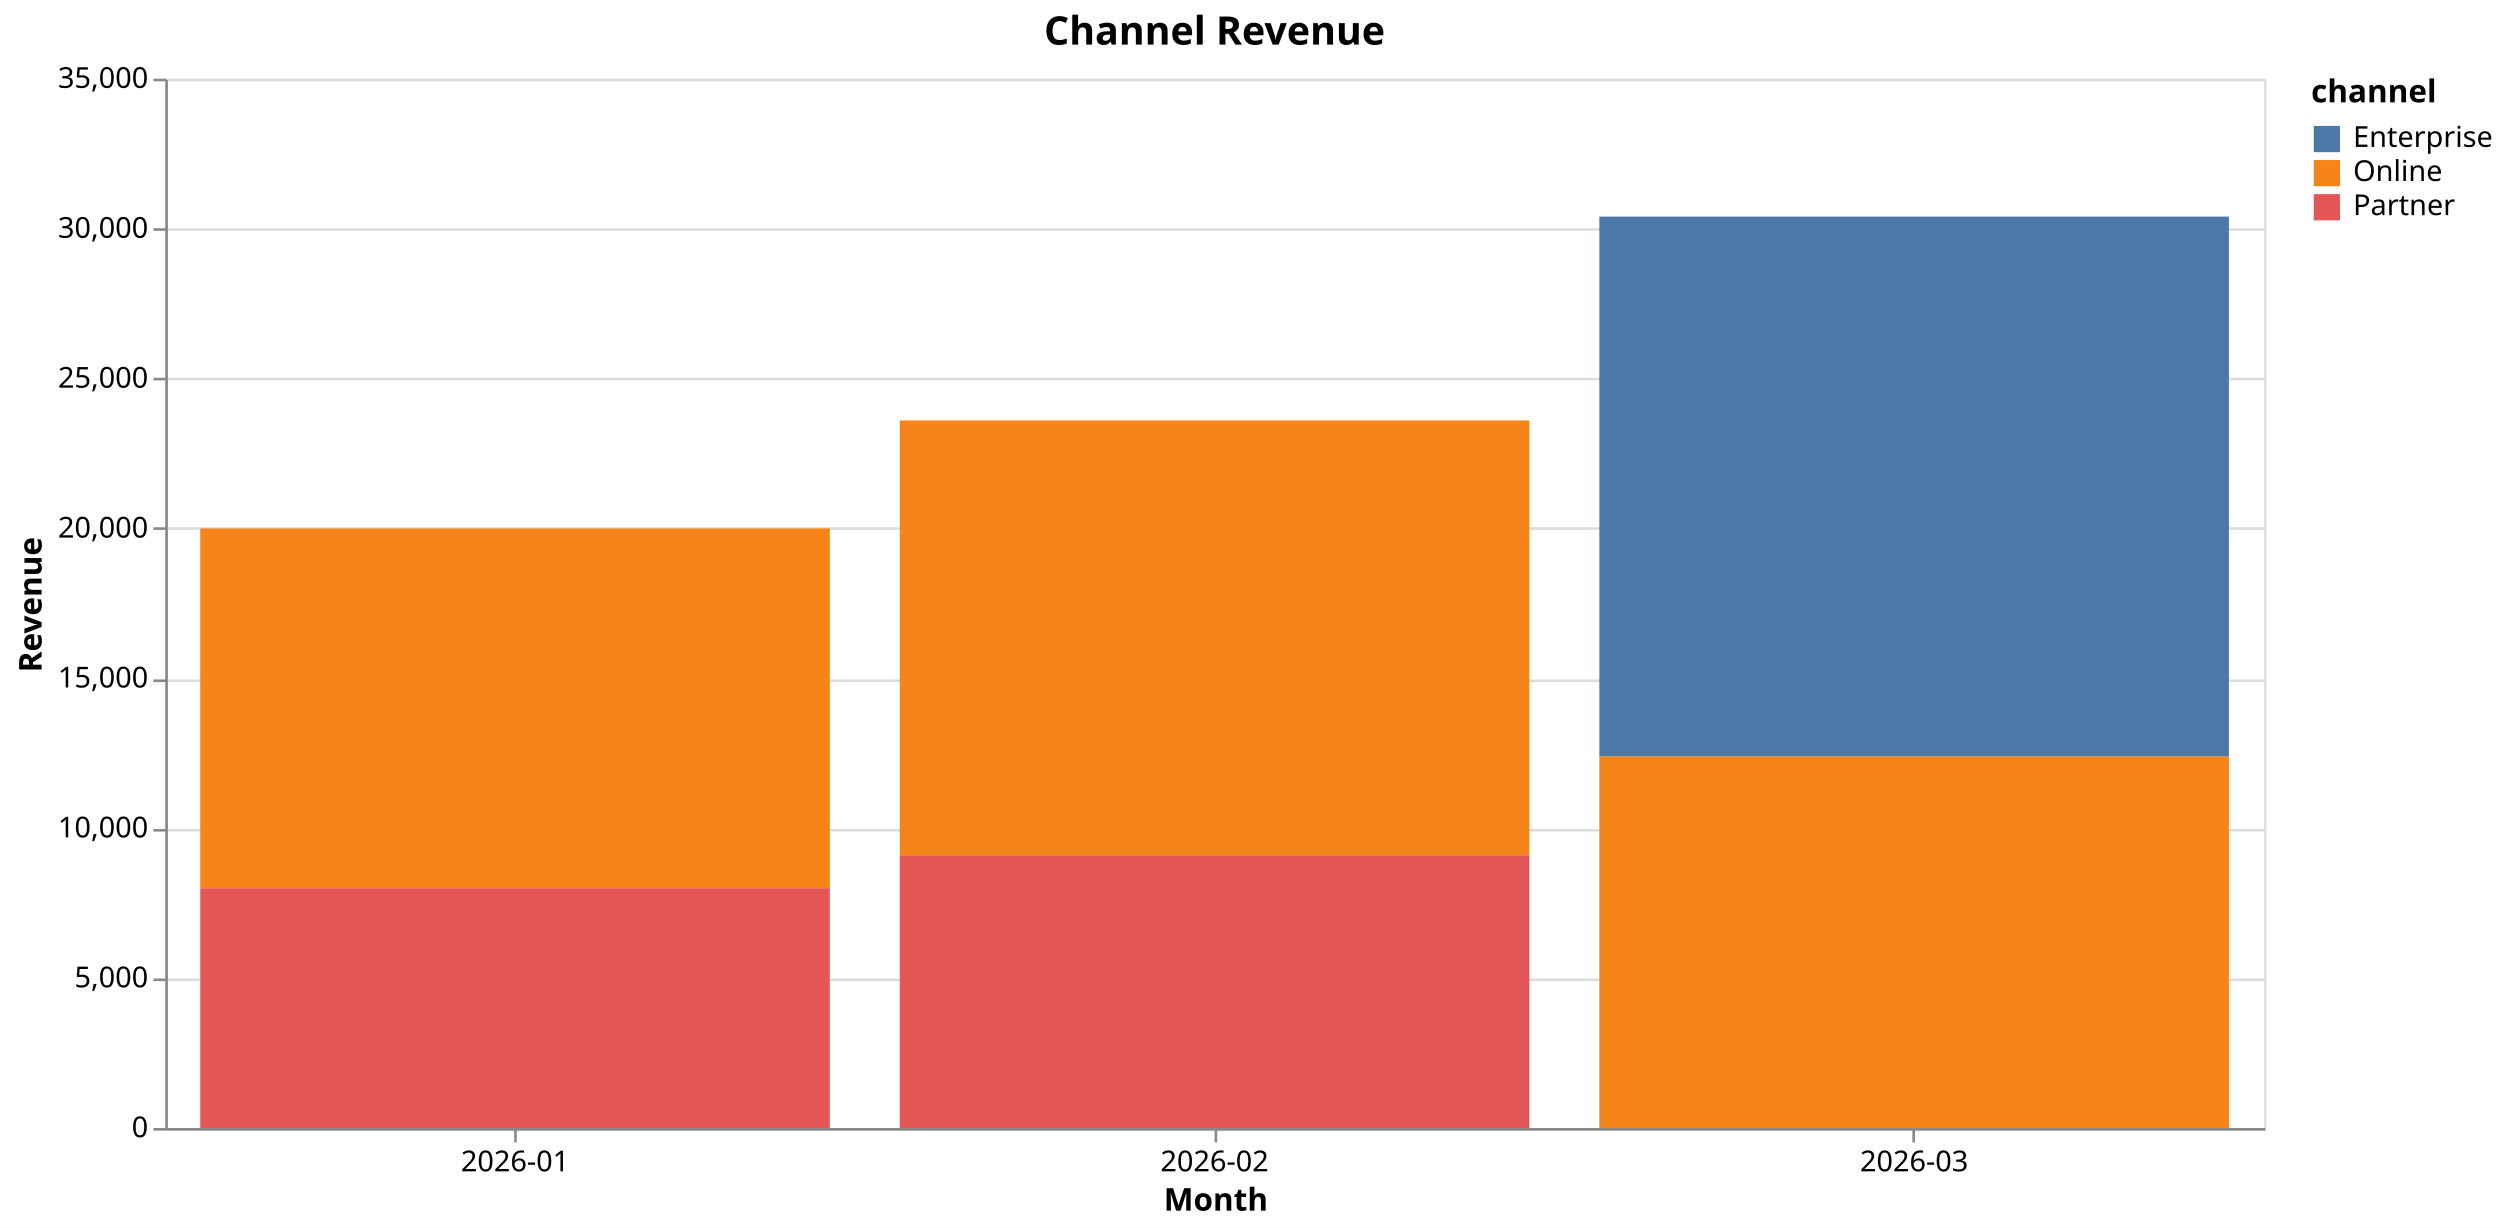
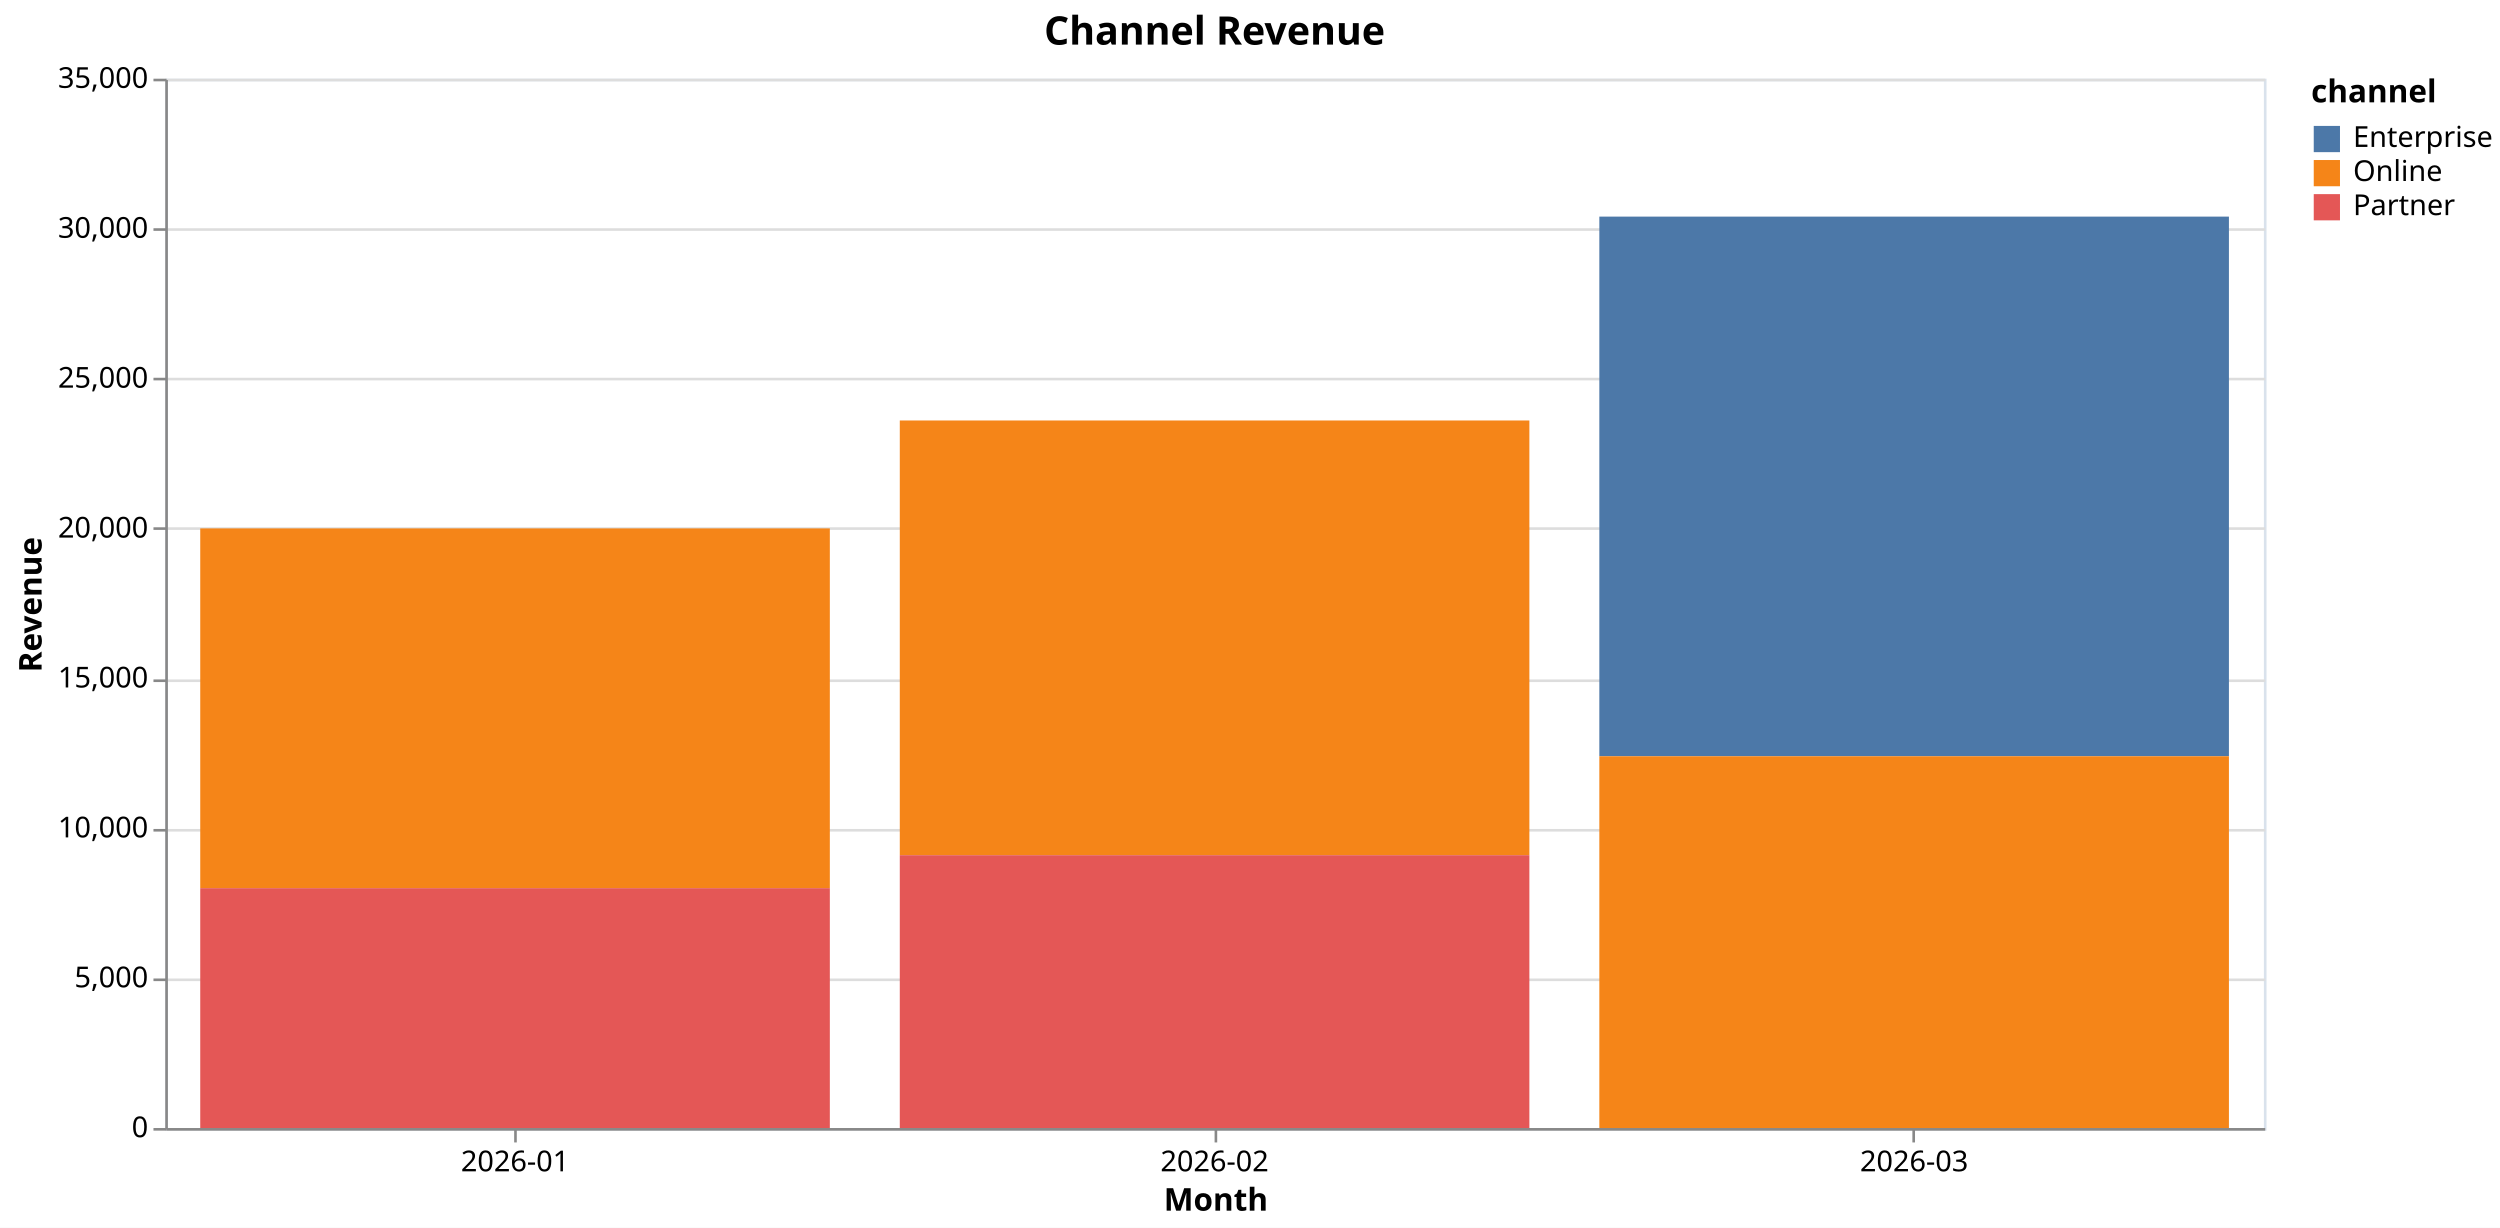
<svg xmlns="http://www.w3.org/2000/svg" version="1.1" class="marks" width="953" height="468" viewBox="0 0 953 468">
  <style>@font-face{font-family:'Hanken Grotesk';src:url('../assets/fonts/HankenGrotesk-Regular.ttf') format('truetype');font-weight:400;font-style:normal;}@font-face{font-family:'Hanken Grotesk';src:url('../assets/fonts/HankenGrotesk-Medium.ttf') format('truetype');font-weight:500;font-style:normal;}@font-face{font-family:'Hanken Grotesk';src:url('../assets/fonts/HankenGrotesk-SemiBold.ttf') format('truetype');font-weight:600;font-style:normal;}@font-face{font-family:'Hanken Grotesk';src:url('../assets/fonts/HankenGrotesk-Bold.ttf') format('truetype');font-weight:700;font-style:normal;}</style>
  <rect width="953" height="468" fill="white" />
  <g fill="none" stroke-miterlimit="10" transform="translate(63,30)">
    <g class="mark-group role-frame root" role="graphics-object" aria-roledescription="group mark container">
      <g transform="translate(0,0)">
        <path class="background" aria-hidden="true" d="M0.5,0.5h800v400h-800Z" stroke="#d9e2ec" />
        <g>
          <g class="mark-group role-axis" aria-hidden="true">
            <g transform="translate(0.5,0.5)">
              <path class="background" aria-hidden="true" d="M0,0h0v0h0Z" pointer-events="none" />
              <g>
                <g class="mark-rule role-axis-grid" pointer-events="none">
                  <line transform="translate(0,400)" x2="800" y2="0" stroke="#ddd" stroke-width="1" opacity="1" />
                  <line transform="translate(0,343)" x2="800" y2="0" stroke="#ddd" stroke-width="1" opacity="1" />
                  <line transform="translate(0,286)" x2="800" y2="0" stroke="#ddd" stroke-width="1" opacity="1" />
                  <line transform="translate(0,229)" x2="800" y2="0" stroke="#ddd" stroke-width="1" opacity="1" />
                  <line transform="translate(0,171)" x2="800" y2="0" stroke="#ddd" stroke-width="1" opacity="1" />
                  <line transform="translate(0,114)" x2="800" y2="0" stroke="#ddd" stroke-width="1" opacity="1" />
                  <line transform="translate(0,57)" x2="800" y2="0" stroke="#ddd" stroke-width="1" opacity="1" />
                  <line transform="translate(0,0)" x2="800" y2="0" stroke="#ddd" stroke-width="1" opacity="1" />
                </g>
              </g>
              <path class="foreground" aria-hidden="true" d="" pointer-events="none" display="none" />
            </g>
          </g>
          <g class="mark-group role-axis" role="graphics-symbol" aria-roledescription="axis" aria-label="X-axis titled 'Month' for a discrete scale with 3 values: 2026-01, 2026-02, 2026-03">
            <g transform="translate(0.5,400.5)">
              <path class="background" aria-hidden="true" d="M0,0h0v0h0Z" pointer-events="none" />
              <g>
                <g class="mark-rule role-axis-tick" pointer-events="none">
                  <line transform="translate(133,0)" x2="0" y2="5" stroke="#888" stroke-width="1" opacity="1" />
                  <line transform="translate(400,0)" x2="0" y2="5" stroke="#888" stroke-width="1" opacity="1" />
                  <line transform="translate(666,0)" x2="0" y2="5" stroke="#888" stroke-width="1" opacity="1" />
                </g>
                <g class="mark-text role-axis-label" pointer-events="none">
                  <text text-anchor="middle" transform="translate(132.8333,16)" font-family="Hanken Grotesk" font-size="11px" fill="#000" opacity="1">2026-01</text>
                  <text text-anchor="middle" transform="translate(399.5,16)" font-family="Hanken Grotesk" font-size="11px" fill="#000" opacity="1">2026-02</text>
                  <text text-anchor="middle" transform="translate(666.1667,16)" font-family="Hanken Grotesk" font-size="11px" fill="#000" opacity="1">2026-03</text>
                </g>
                <g class="mark-rule role-axis-domain" pointer-events="none">
                  <line transform="translate(0,0)" x2="800" y2="0" stroke="#888" stroke-width="1" opacity="1" />
                </g>
                <g class="mark-text role-axis-title" pointer-events="none">
                  <text text-anchor="middle" transform="translate(400,31)" font-family="Hanken Grotesk" font-size="12px" font-weight="600" fill="#000" opacity="1">Month</text>
                </g>
              </g>
              <path class="foreground" aria-hidden="true" d="" pointer-events="none" display="none" />
            </g>
          </g>
          <g class="mark-group role-axis" role="graphics-symbol" aria-roledescription="axis" aria-label="Y-axis titled 'Revenue' for a linear scale with values from 0 to 35,000">
            <g transform="translate(0.5,0.5)">
              <path class="background" aria-hidden="true" d="M0,0h0v0h0Z" pointer-events="none" />
              <g>
                <g class="mark-rule role-axis-tick" pointer-events="none">
                  <line transform="translate(0,400)" x2="-5" y2="0" stroke="#888" stroke-width="1" opacity="1" />
                  <line transform="translate(0,343)" x2="-5" y2="0" stroke="#888" stroke-width="1" opacity="1" />
                  <line transform="translate(0,286)" x2="-5" y2="0" stroke="#888" stroke-width="1" opacity="1" />
                  <line transform="translate(0,229)" x2="-5" y2="0" stroke="#888" stroke-width="1" opacity="1" />
                  <line transform="translate(0,171)" x2="-5" y2="0" stroke="#888" stroke-width="1" opacity="1" />
                  <line transform="translate(0,114)" x2="-5" y2="0" stroke="#888" stroke-width="1" opacity="1" />
                  <line transform="translate(0,57)" x2="-5" y2="0" stroke="#888" stroke-width="1" opacity="1" />
                  <line transform="translate(0,0)" x2="-5" y2="0" stroke="#888" stroke-width="1" opacity="1" />
                </g>
                <g class="mark-text role-axis-label" pointer-events="none">
                  <text text-anchor="end" transform="translate(-7,403)" font-family="Hanken Grotesk" font-size="11px" fill="#000" opacity="1">0</text>
                  <text text-anchor="end" transform="translate(-7,345.8571)" font-family="Hanken Grotesk" font-size="11px" fill="#000" opacity="1">5,000</text>
                  <text text-anchor="end" transform="translate(-7,288.7143)" font-family="Hanken Grotesk" font-size="11px" fill="#000" opacity="1">10,000</text>
                  <text text-anchor="end" transform="translate(-7,231.5714)" font-family="Hanken Grotesk" font-size="11px" fill="#000" opacity="1">15,000</text>
                  <text text-anchor="end" transform="translate(-7,174.4286)" font-family="Hanken Grotesk" font-size="11px" fill="#000" opacity="1">20,000</text>
                  <text text-anchor="end" transform="translate(-7,117.2857)" font-family="Hanken Grotesk" font-size="11px" fill="#000" opacity="1">25,000</text>
                  <text text-anchor="end" transform="translate(-7,60.14286)" font-family="Hanken Grotesk" font-size="11px" fill="#000" opacity="1">30,000</text>
                  <text text-anchor="end" transform="translate(-7,3)" font-family="Hanken Grotesk" font-size="11px" fill="#000" opacity="1">35,000</text>
                </g>
                <g class="mark-rule role-axis-domain" pointer-events="none">
                  <line transform="translate(0,400)" x2="0" y2="-400" stroke="#888" stroke-width="1" opacity="1" />
                </g>
                <g class="mark-text role-axis-title" pointer-events="none">
                  <text text-anchor="middle" transform="translate(-44.64453,200) rotate(-90) translate(0,-3)" font-family="Hanken Grotesk" font-size="12px" font-weight="600" fill="#000" opacity="1">Revenue</text>
                </g>
              </g>
              <path class="foreground" aria-hidden="true" d="" pointer-events="none" display="none" />
            </g>
          </g>
          <g class="mark-rect role-mark marks" role="graphics-object" aria-roledescription="rect mark container">
+             <path aria-label="Month: 2026-01; Revenue: 12000; channel: Online" role="graphics-symbol" aria-roledescription="bar" d="M13.333,171.429h240v137.143h-240Z" fill="#f58518" />
            <path aria-label="Month: 2026-01; Revenue: 8000; channel: Partner" role="graphics-symbol" aria-roledescription="bar" d="M13.333,308.571h240v91.429h-240Z" fill="#e45756" />
+             <path aria-label="Month: 2026-02; Revenue: 14500; channel: Online" role="graphics-symbol" aria-roledescription="bar" d="M280,130.286h240v165.714h-240Z" fill="#f58518" />
+             <path aria-label="Month: 2026-02; Revenue: 9100; channel: Partner" role="graphics-symbol" aria-roledescription="bar" d="M280,296h240v104h-240Z" fill="#e45756" />
+             <path aria-label="Month: 2026-03; Revenue: 18000; channel: Enterprise" role="graphics-symbol" aria-roledescription="bar" d="M546.667,52.571h240v205.714h-240Z" fill="#4c78a8" />
            <path aria-label="Month: 2026-03; Revenue: 12400; channel: Online" role="graphics-symbol" aria-roledescription="bar" d="M546.667,258.286h240v141.714h-240Z" fill="#f58518" />
-             <path aria-label="Month: 2026-01; Revenue: 12000; channel: Online" role="graphics-symbol" aria-roledescription="bar" d="M13.333,171.429h240v137.143h-240Z" fill="#f58518" />
-             <path aria-label="Month: 2026-03; Revenue: 18000; channel: Enterprise" role="graphics-symbol" aria-roledescription="bar" d="M546.667,52.571h240v205.714h-240Z" fill="#4c78a8" />
-             <path aria-label="Month: 2026-02; Revenue: 9100; channel: Partner" role="graphics-symbol" aria-roledescription="bar" d="M280,296h240v104h-240Z" fill="#e45756" />
-             <path aria-label="Month: 2026-02; Revenue: 14500; channel: Online" role="graphics-symbol" aria-roledescription="bar" d="M280,130.286h240v165.714h-240Z" fill="#f58518" />
          </g>
          <g class="mark-group role-legend" role="graphics-symbol" aria-roledescription="legend" aria-label="Symbol legend titled 'channel' for fill color with 3 values: Enterprise, Online, Partner">
            <g transform="translate(818,0)">
              <path class="background" aria-hidden="true" d="M0,0h67v54h-67Z" pointer-events="none" />
              <g>
                <g class="mark-group role-legend-entry">
                  <g transform="translate(0,17)">
                    <path class="background" aria-hidden="true" d="M0,0h0v0h0Z" pointer-events="none" />
                    <g>
                      <g class="mark-group role-scope" role="graphics-object" aria-roledescription="group mark container">
                        <g transform="translate(0,0)">
                          <path class="background" aria-hidden="true" d="M0,0h66.134v11h-66.134Z" pointer-events="none" opacity="1" />
                          <g>
                            <g class="mark-symbol role-legend-symbol" pointer-events="none">
                              <path transform="translate(6,6)" d="M-5,-5h10v10h-10Z" fill="#4c78a8" stroke-width="1.5" opacity="1" />
                            </g>
                            <g class="mark-text role-legend-label" pointer-events="none">
                              <text text-anchor="start" transform="translate(16,9)" font-family="Hanken Grotesk" font-size="11px" fill="#000" opacity="1">Enterprise</text>
                            </g>
                          </g>
                          <path class="foreground" aria-hidden="true" d="" pointer-events="none" display="none" />
                        </g>
                        <g transform="translate(0,13)">
                          <path class="background" aria-hidden="true" d="M0,0h66.134v11h-66.134Z" pointer-events="none" opacity="1" />
                          <g>
                            <g class="mark-symbol role-legend-symbol" pointer-events="none">
                              <path transform="translate(6,6)" d="M-5,-5h10v10h-10Z" fill="#f58518" stroke-width="1.5" opacity="1" />
                            </g>
                            <g class="mark-text role-legend-label" pointer-events="none">
                              <text text-anchor="start" transform="translate(16,9)" font-family="Hanken Grotesk" font-size="11px" fill="#000" opacity="1">Online</text>
                            </g>
                          </g>
                          <path class="foreground" aria-hidden="true" d="" pointer-events="none" display="none" />
                        </g>
                        <g transform="translate(0,26)">
                          <path class="background" aria-hidden="true" d="M0,0h66.134v11h-66.134Z" pointer-events="none" opacity="1" />
                          <g>
                            <g class="mark-symbol role-legend-symbol" pointer-events="none">
                              <path transform="translate(6,6)" d="M-5,-5h10v10h-10Z" fill="#e45756" stroke-width="1.5" opacity="1" />
                            </g>
                            <g class="mark-text role-legend-label" pointer-events="none">
                              <text text-anchor="start" transform="translate(16,9)" font-family="Hanken Grotesk" font-size="11px" fill="#000" opacity="1">Partner</text>
                            </g>
                          </g>
                          <path class="foreground" aria-hidden="true" d="" pointer-events="none" display="none" />
                        </g>
                      </g>
                    </g>
                    <path class="foreground" aria-hidden="true" d="" pointer-events="none" display="none" />
                  </g>
                </g>
                <g class="mark-text role-legend-title" pointer-events="none">
                  <text text-anchor="start" transform="translate(0,9)" font-family="Hanken Grotesk" font-size="12px" font-weight="600" fill="#000" opacity="1">channel</text>
                </g>
              </g>
              <path class="foreground" aria-hidden="true" d="" pointer-events="none" display="none" />
            </g>
          </g>
          <g class="mark-group role-title">
            <g transform="translate(400,-25)">
              <path class="background" aria-hidden="true" d="M0,0h0v0h0Z" pointer-events="none" />
              <g>
                <g class="mark-text role-title-text" role="graphics-symbol" aria-roledescription="title" aria-label="Title text 'Channel Revenue'" pointer-events="none">
                  <text text-anchor="middle" transform="translate(0,12)" font-family="Hanken Grotesk" font-size="15px" font-weight="600" fill="#000" opacity="1">Channel Revenue</text>
                </g>
              </g>
              <path class="foreground" aria-hidden="true" d="" pointer-events="none" display="none" />
            </g>
          </g>
        </g>
        <path class="foreground" aria-hidden="true" d="" display="none" />
      </g>
    </g>
  </g>
</svg>
